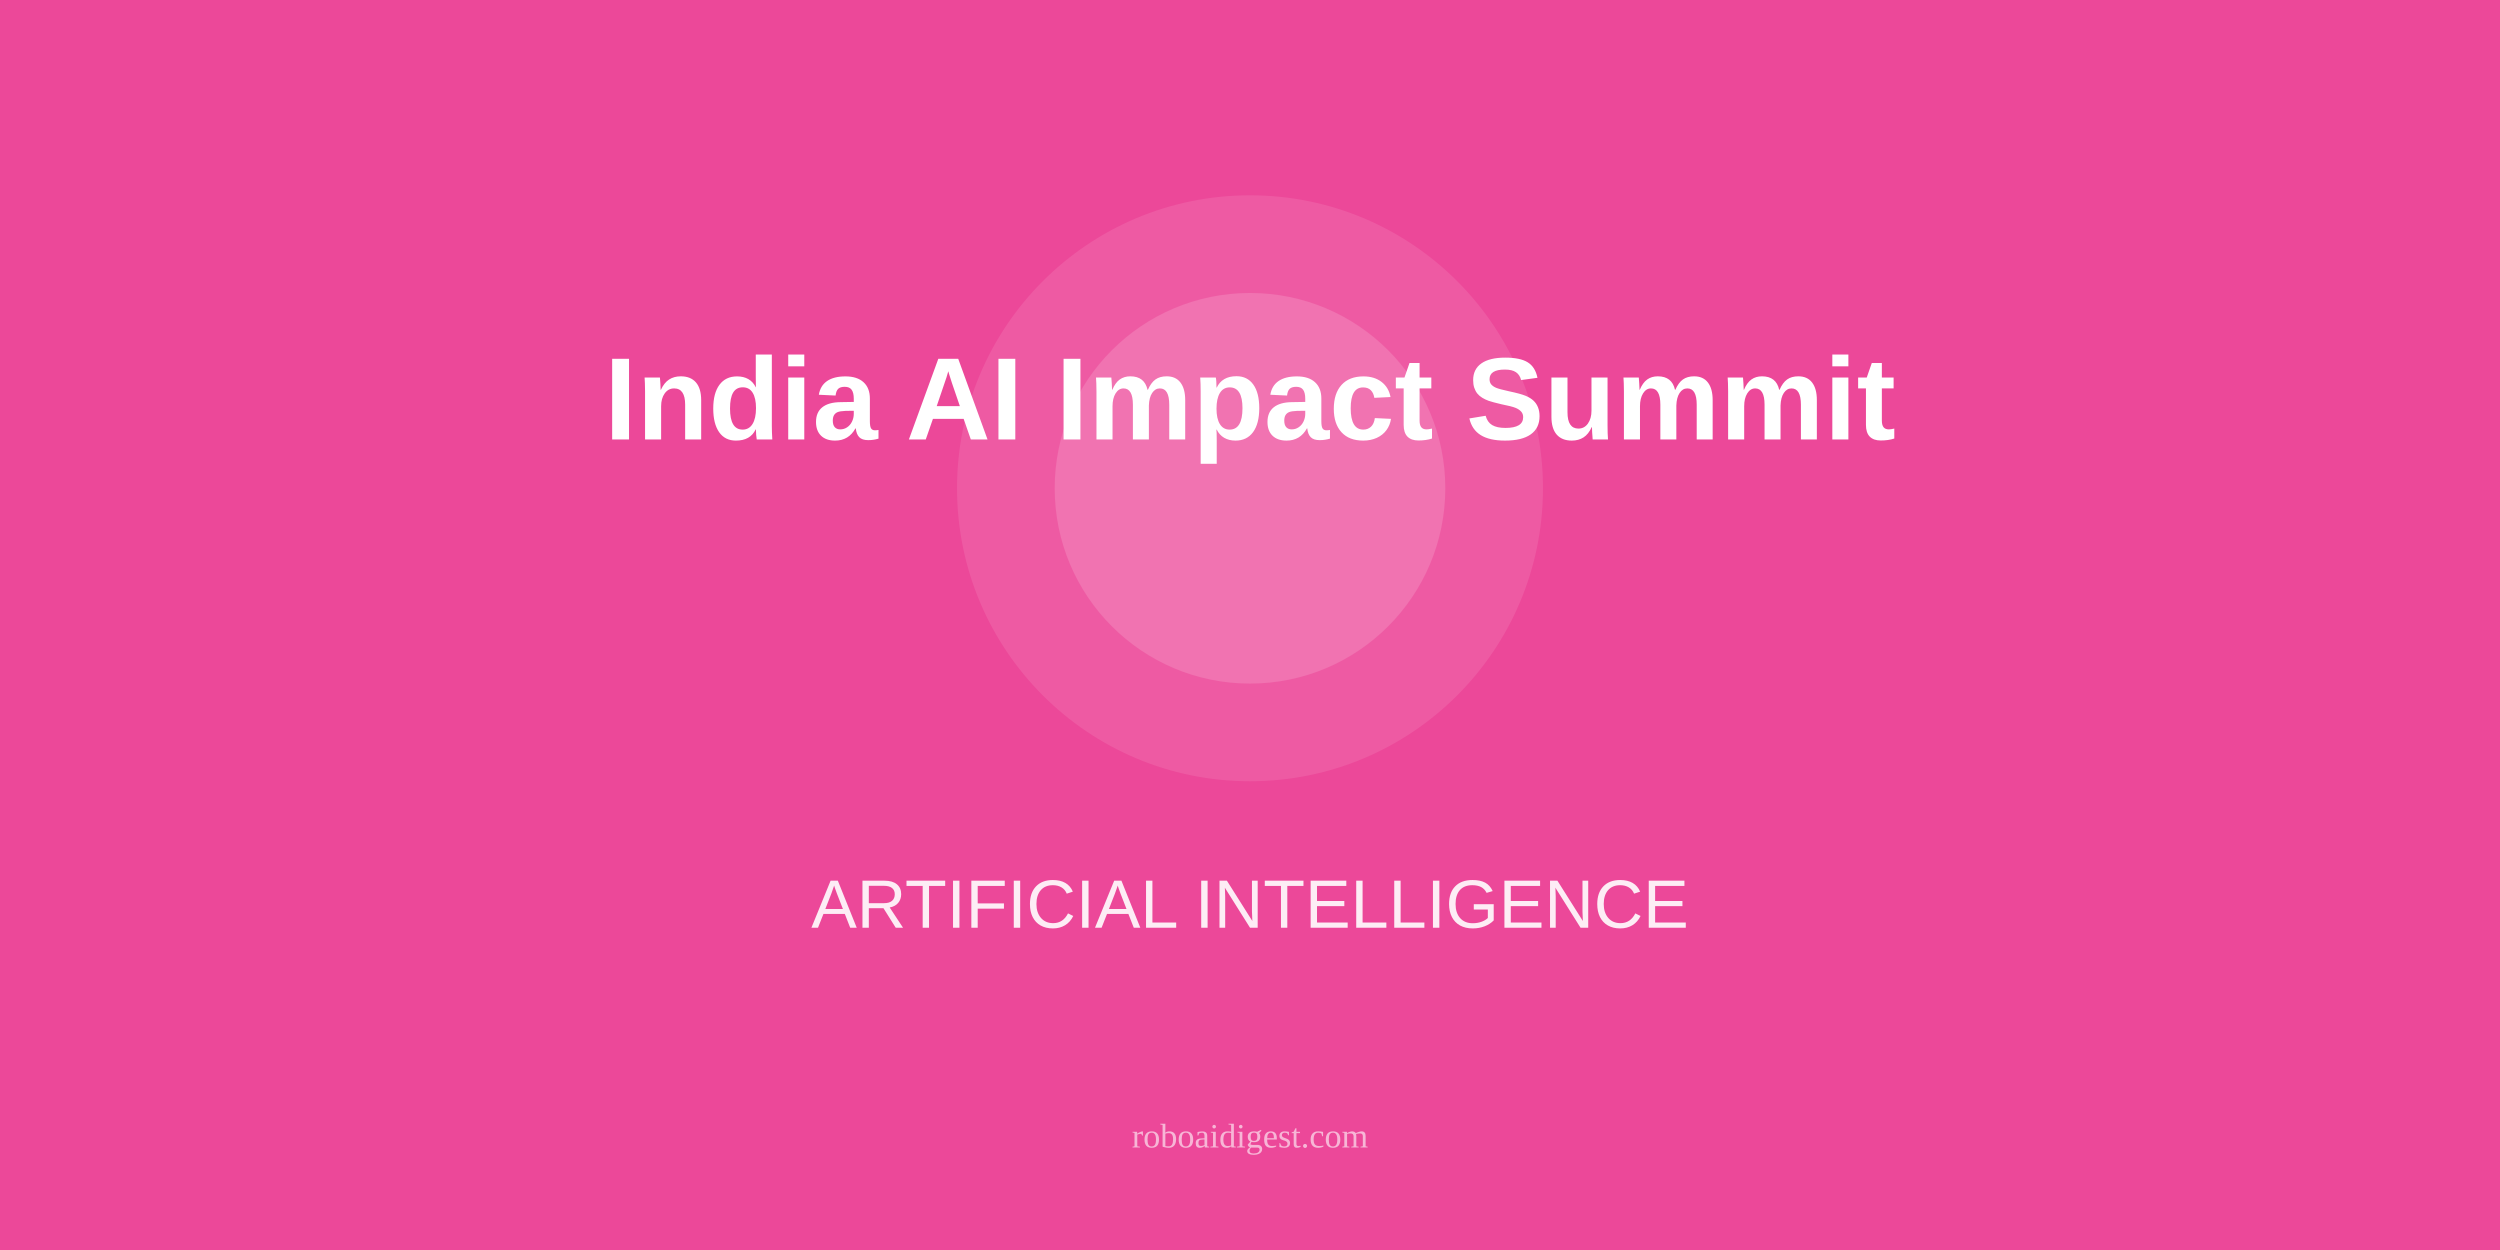
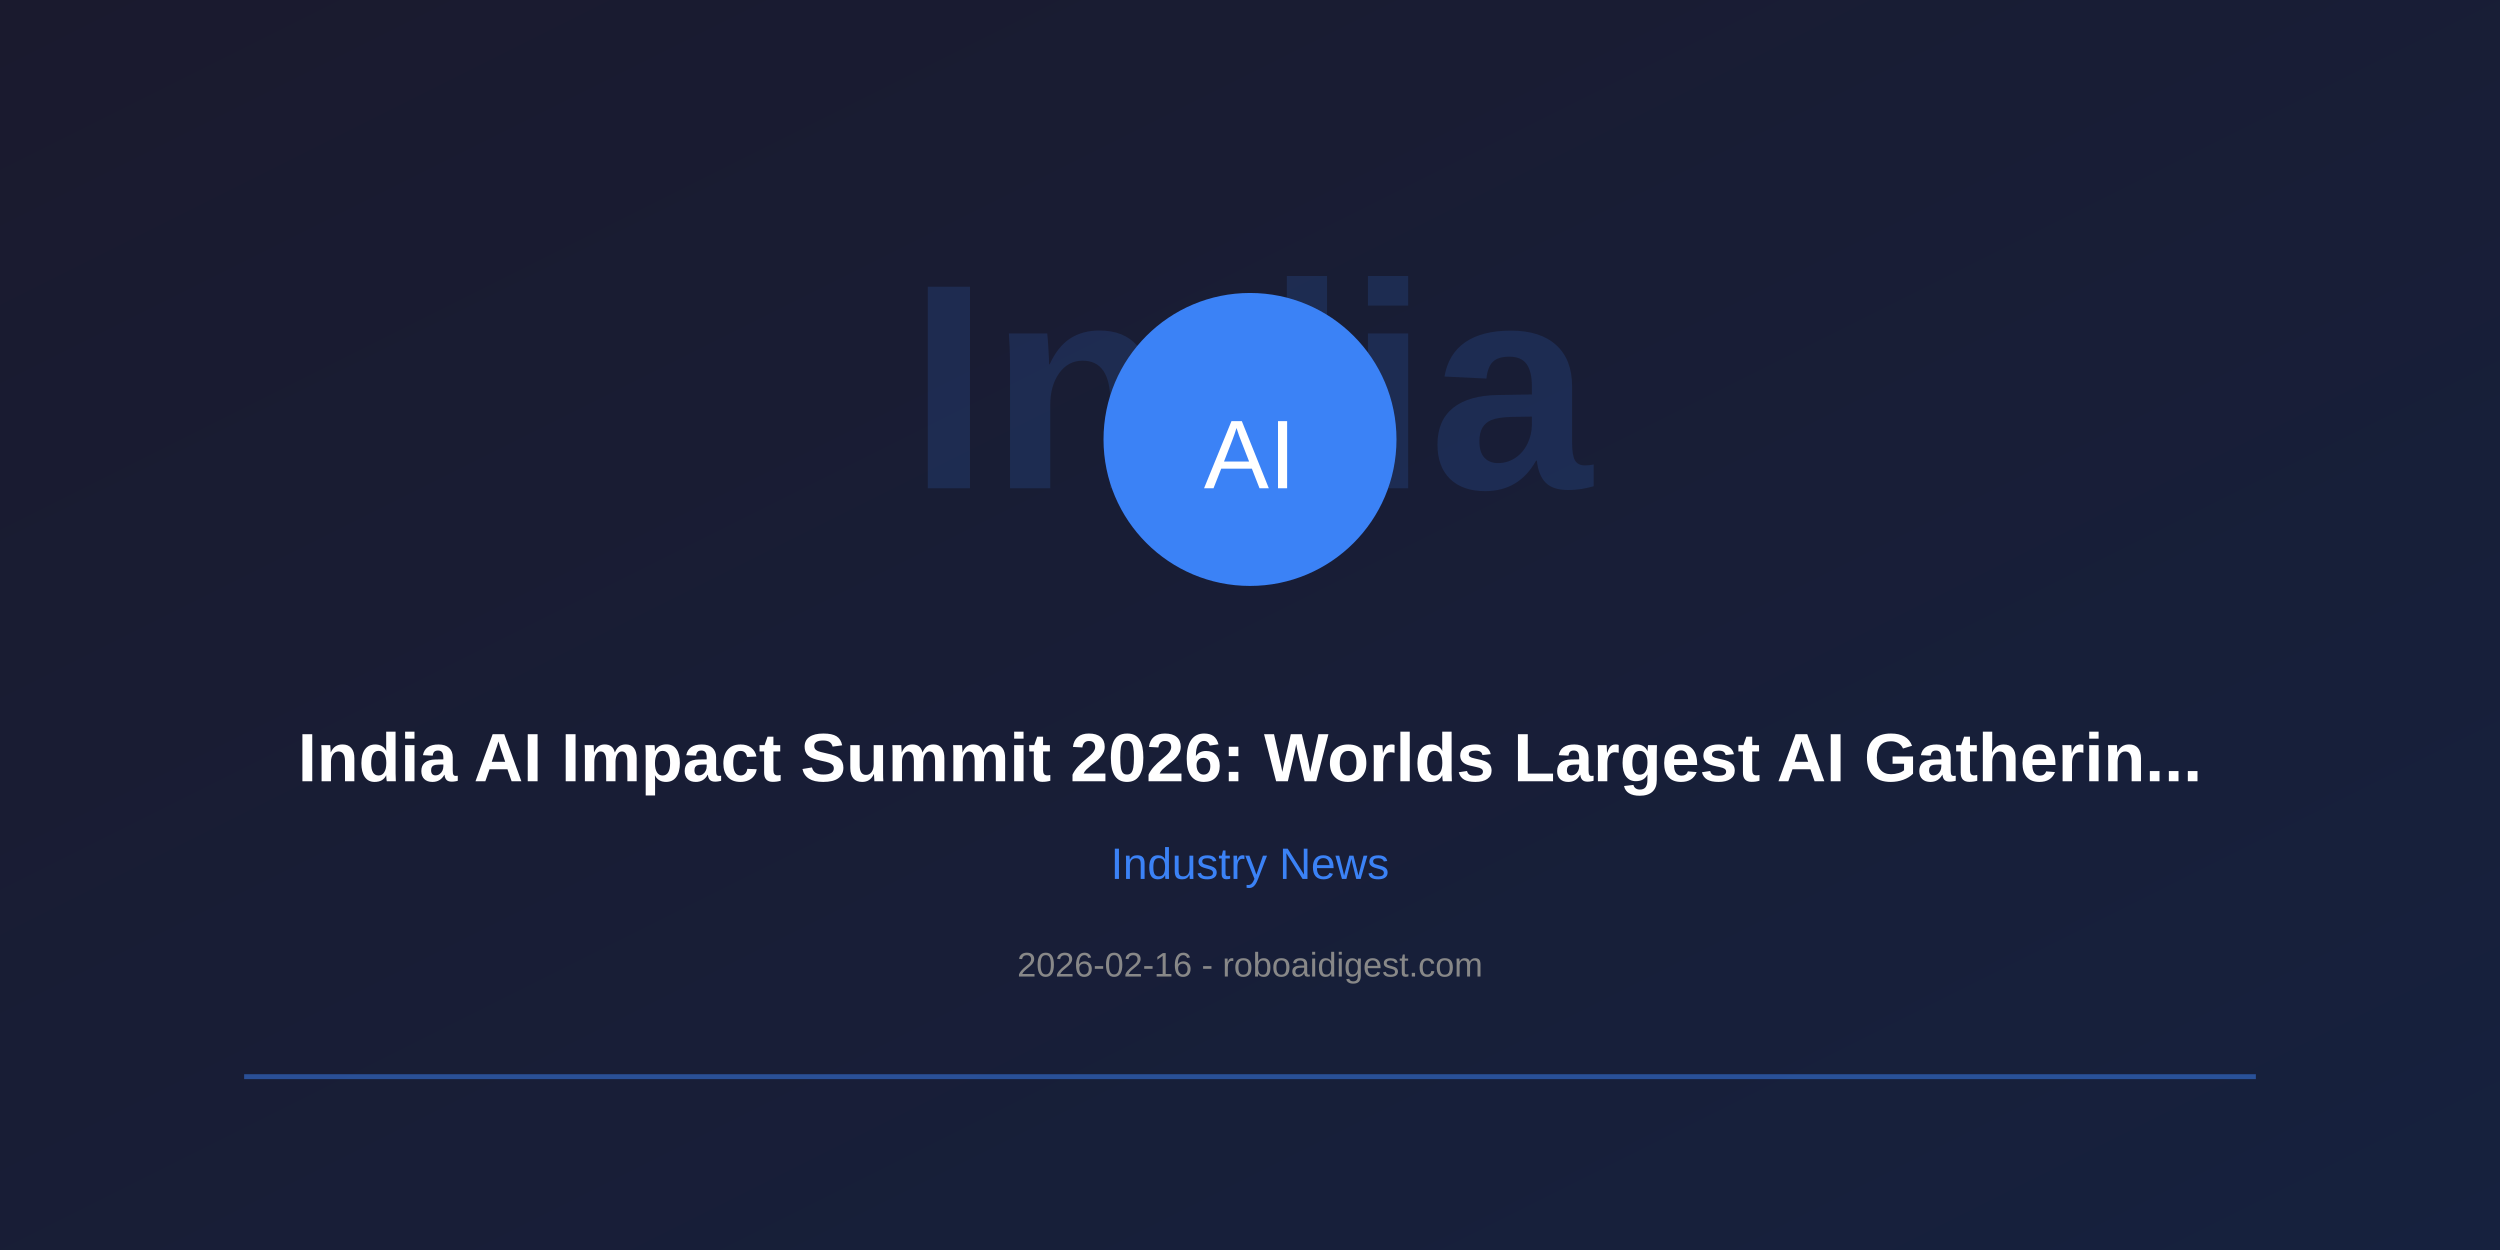
- <svg xmlns="http://www.w3.org/2000/svg" width="1024" height="512">
-   <rect width="1024" height="512" fill="#ec4899" />
-   <circle cx="512" cy="200" r="120" fill="white" opacity="0.1" />
-   <circle cx="512" cy="200" r="80" fill="white" opacity="0.15" />
-   <text x="512" y="180" font-size="48" font-weight="bold" fill="white" text-anchor="middle" font-family="Arial,sans-serif">
-     India AI Impact Summit
-   </text>
-   <text x="512" y="380" font-size="28" fill="white" text-anchor="middle" opacity="0.9" font-family="Arial,sans-serif">
-     ARTIFICIAL INTELLIGENCE
-   </text>
-   <text x="512" y="470" font-size="14" fill="white" opacity="0.6" text-anchor="middle">roboaidigest.com</text>
+ <svg xmlns="http://www.w3.org/2000/svg" width="1024" height="512" viewBox="0 0 1024 512">
+   <defs>
+     <linearGradient id="bg" x1="0%" y1="0%" x2="100%" y2="100%">
+       <stop offset="0%" style="stop-color:#1a1a2e" />
+       <stop offset="100%" style="stop-color:#16213e" />
+     </linearGradient>
+   </defs>
+   <rect width="1024" height="512" fill="url(#bg)" />
+   <text x="512" y="200" font-family="Arial Black, Arial" font-size="120" font-weight="bold" fill="#3b82f6" text-anchor="middle" opacity="0.15">India</text>
+   <circle cx="512" cy="180" r="60" fill="#3b82f6" />
+   <text x="512" y="200" font-size="40" fill="white" text-anchor="middle" font-family="Arial">AI</text>
+   <text x="512" y="320" font-family="Arial" font-size="28" font-weight="bold" fill="white" text-anchor="middle" max-width="900">India AI Impact Summit 2026: Worlds Largest AI Gatherin...</text>
+   <text x="512" y="360" font-family="Arial" font-size="18" fill="#3b82f6" text-anchor="middle">Industry News</text>
+   <text x="512" y="400" font-family="Arial" font-size="14" fill="#888" text-anchor="middle">2026-02-16 - roboaidigest.com</text>
+   <rect x="100" y="440" width="824" height="2" fill="#3b82f6" opacity="0.5" />
</svg>
